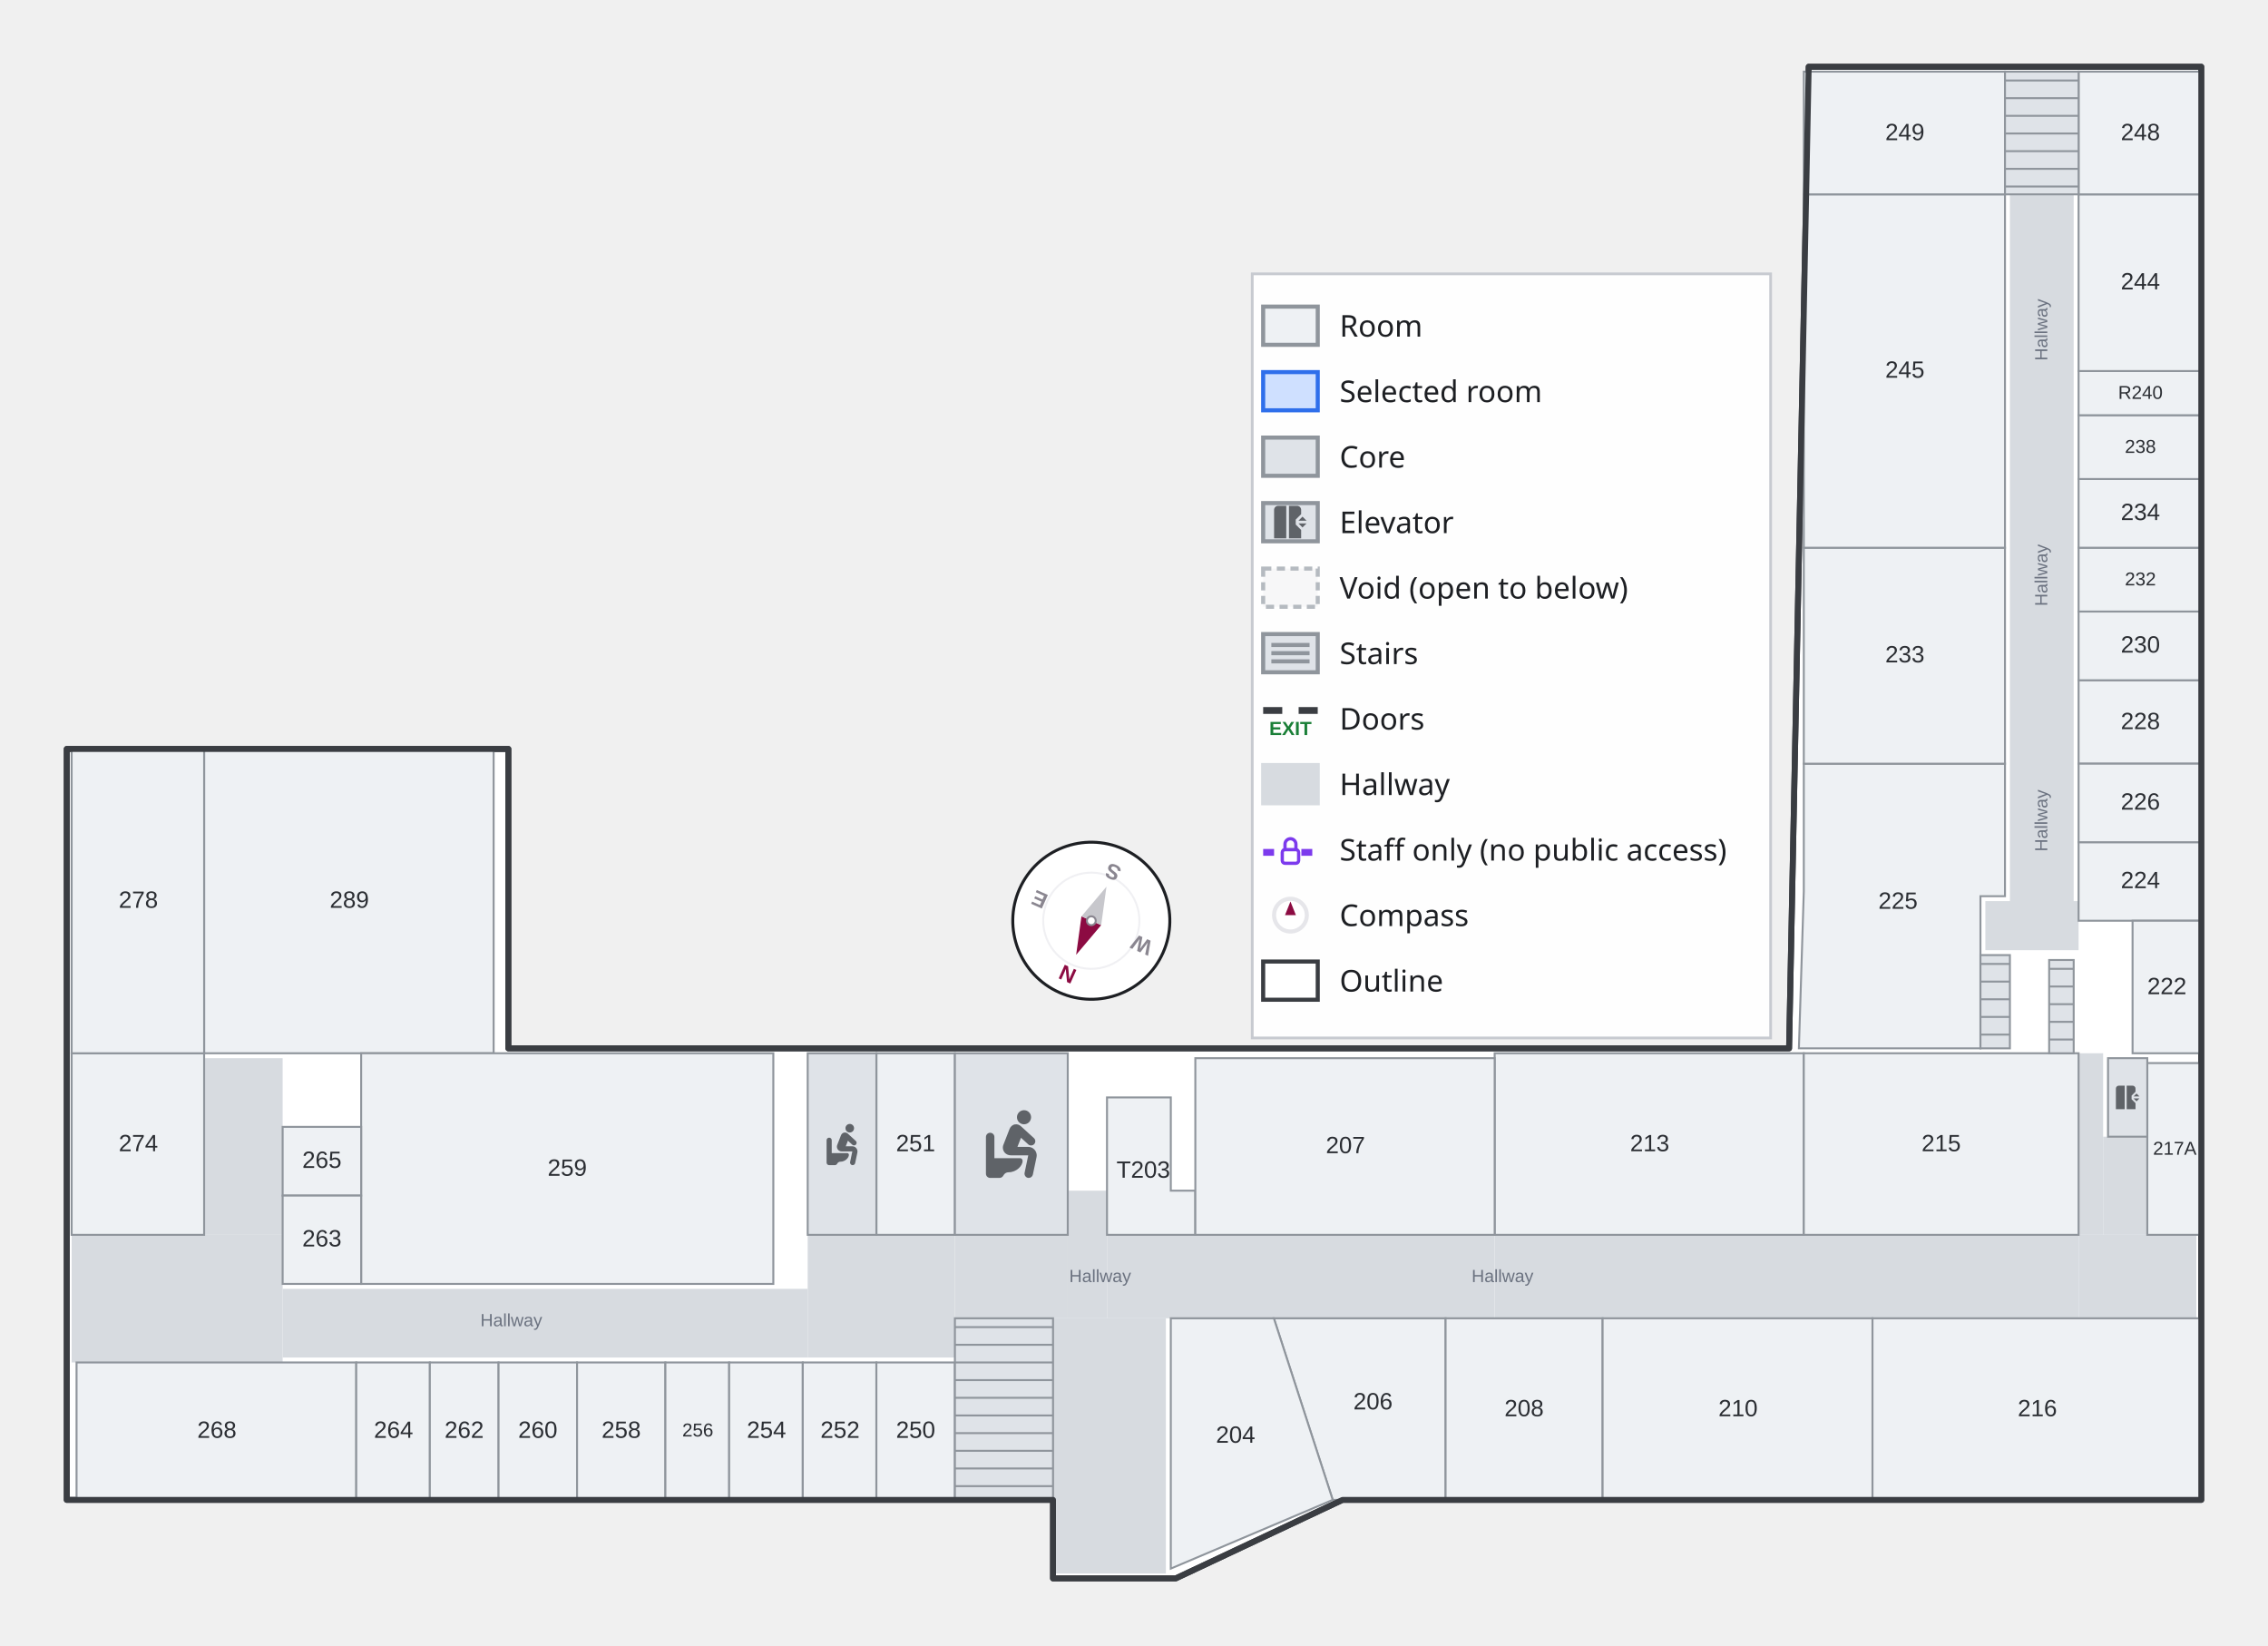
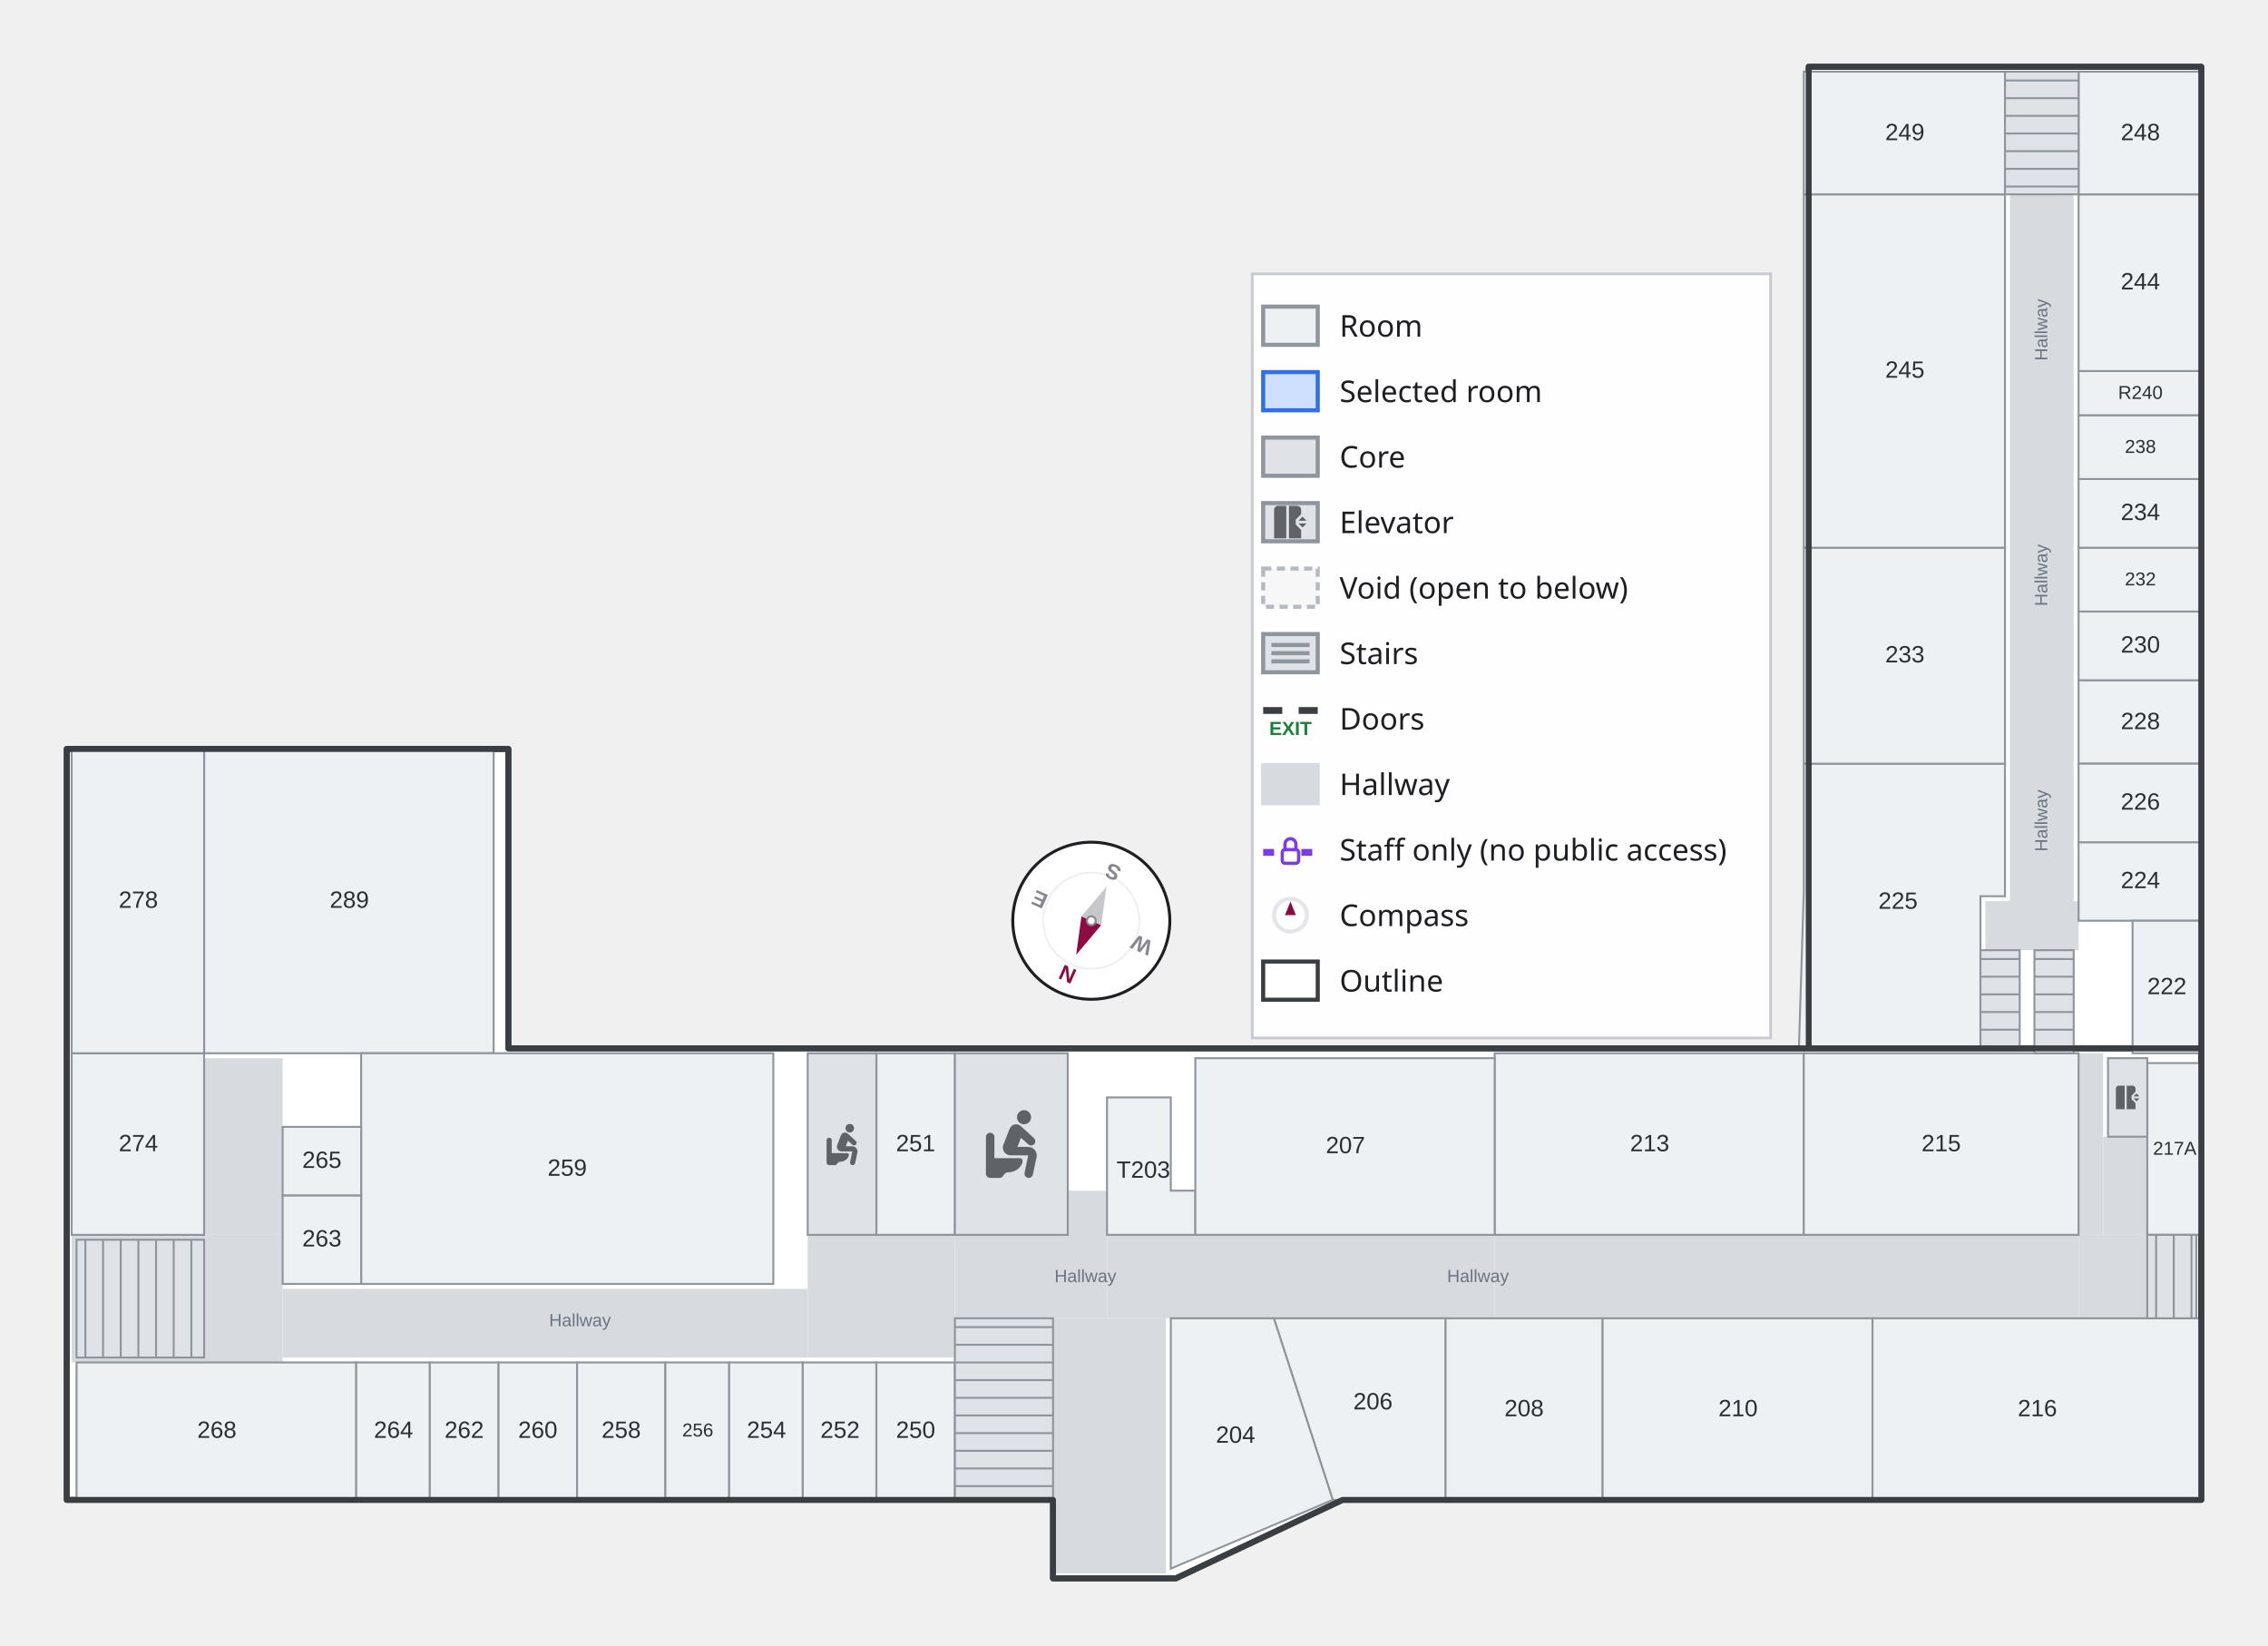
<svg xmlns="http://www.w3.org/2000/svg" viewBox="-1033 -143 2311 1676" font-family="-apple-system, 'SF Pro Text', 'Helvetica Neue', Arial, sans-serif">
  <style>
    .floor { fill: #ffffff; stroke: #3a3d42; stroke-width: 6; stroke-linejoin: round; }
    .room  { fill: #eef1f4; stroke: #8f959c; stroke-width: 2; }
    .ours  { fill: #f5e3ea; stroke: #8f959c; stroke-width: 2; }
    .core  { fill: #dfe3e8; stroke: #8f959c; stroke-width: 2; }
    .void  { fill: #f7f7f8; stroke: #b5bac0; stroke-width: 2; stroke-dasharray: 10 8; }
    .dim   { fill: #8a8f96; text-anchor: middle; dominant-baseline: middle; }
    .stair { stroke: #8f959c; stroke-width: 2; }
    .hall  { fill: #d7dbe0; stroke: none; }
    .hall-lbl { fill: #6b7280; font-size: 18px; text-anchor: middle; dominant-baseline: middle; }
    .authwall { stroke: #7c3aed; stroke-width: 6; stroke-dasharray: 10 8; }
    .door  { stroke: #ffffff; stroke-width: 10; }
    .lbl   { fill: #2b2e33; font-size: 24px; text-anchor: middle; dominant-baseline: middle; }
    .lblS  { fill: #2b2e33; font-size: 19px; text-anchor: middle; dominant-baseline: middle; }
    .name  { fill: #1d1f23; font-size: 30px; font-weight: 700; text-anchor: middle; dominant-baseline: middle; }
    .exit  { fill: #1a7f37; font-size: 20px; font-weight: 700; text-anchor: middle; dominant-baseline: middle; }
    .compass-letter { font-size: 22px; font-weight: 600; fill: #8a8690; text-anchor: middle; }
    .compass-north  { fill: #8C0B42; }
    .floor-edge { fill:none; stroke:#3a3d42; stroke-width:6; stroke-linejoin:round; }
  </style>
-   <polygon class="floor" points="810,-75 1210,-75 1210,1385 335,1385 165,1465 40,1465 40,1385 -965,1385 -965,620 -515,620 -515,925 790,925" />
+   <polygon class="floor" points="810,-75 1210,-75 1210,1385 335,1385 165,1465 40,1465 40,1385 -965,1385 -965,620 -515,620 -515,925 140,925 1210,925 810,925" />
  <rect class="hall" x="55" y="1070" width="40" height="130" />
  <rect class="hall" x="-60" y="1115" width="115" height="85" />
  <rect class="hall" x="95" y="1115" width="395" height="85" />
  <rect class="hall" x="490" y="1115" width="595" height="85" />
  <rect class="hall" x="-825" y="935" width="80" height="180" />
  <rect class="hall" x="-210" y="1115" width="150" height="125" />
  <rect class="hall" x="-960" y="1115" width="215" height="130" />
  <rect class="hall" x="-745" y="1170" width="535" height="70" />
  <rect class="hall" x="1085" y="1115" width="120" height="85" />
  <rect class="hall" x="1085" y="930" width="25" height="185" />
  <rect class="hall" x="990" y="775" width="95" height="50" />
  <rect class="hall" x="1110" y="1015" width="45" height="100" />
  <rect class="hall" x="40" y="1200" width="115" height="260" />
  <rect class="hall" x="1015" y="55" width="65" height="725" />
-   <text class="hall-lbl" x="498" y="1158">Hallway</text>
-   <text class="hall-lbl" x="-512" y="1203">Hallway</text>
-   <text class="hall-lbl" x="88" y="1158">Hallway</text>
+   <text class="hall-lbl" x="473" y="1158">Hallway</text>
+   <text class="hall-lbl" x="-442" y="1203">Hallway</text>
+   <text class="hall-lbl" x="73" y="1158">Hallway</text>
  <text class="hall-lbl" transform="rotate(-90 1048 443)" x="1048" y="443">Hallway</text>
  <text class="hall-lbl" transform="rotate(-90 1048 193)" x="1048" y="193">Hallway</text>
  <text class="hall-lbl" transform="rotate(-90 1048 693)" x="1048" y="693">Hallway</text>
  <polygon class="room" points="1085,550 1210,550 1210,635 1085,635" />
  <text class="lbl" x="1148" y="593">228</text>
  <polygon class="room" points="1085,715 1210,715 1210,795 1085,795" />
  <text class="lbl" x="1148" y="755">224</text>
  <rect class="room" x="-825" y="620" width="295" height="310" />
  <text class="lbl" x="-677" y="775">289</text>
  <polygon class="room" points="1140,795 1210,795 1210,930 1140,930" />
  <text class="lbl" x="1175" y="863">222</text>
  <rect class="room" x="1155" y="940" width="55" height="175" />
  <text class="lblS" x="1183" y="1028">217A</text>
  <polygon class="room" points="-140,930 -60,930 -60,1115 -140,1115" />
  <text class="lbl" x="-100" y="1023">251</text>
  <rect class="room" x="490" y="930" width="315" height="185" />
  <text class="lbl" x="648" y="1023">213</text>
  <polygon class="room" points="160,975 160,1070 185,1070 185,1115 95,1115 95,975" />
  <text class="lbl" x="132" y="1050">T203</text>
  <polygon class="room" points="440,1200 440,1385 325,1385 265,1200" />
  <text class="lbl" x="366" y="1286">206</text>
  <polygon class="room" points="265,1200 325,1385 160,1455 160,1200" />
  <text class="lbl" x="226" y="1320">204</text>
  <polygon class="room" points="-670,1245 -670,1385 -955,1385 -955,1245" />
  <text class="lbl" x="-812" y="1315">268</text>
  <rect class="room" x="1085" y="635" width="125" height="80" />
  <text class="lbl" x="1148" y="675">226</text>
  <polygon class="room" points="805,635 905,635 1010,635 1010,770 985,770 985,925 800,925 805,765" />
  <text class="lbl" x="901" y="776">225</text>
  <rect class="room" x="-960" y="930" width="135" height="185" />
  <text class="lbl" x="-892" y="1023">274</text>
  <rect class="room" x="-665" y="930" width="420" height="235" />
  <text class="lbl" x="-455" y="1048">259</text>
  <rect class="room" x="805" y="930" width="280" height="185" />
  <text class="lbl" x="945" y="1023">215</text>
  <rect class="room" x="185" y="935" width="305" height="180" />
  <text class="lbl" x="338" y="1025">207</text>
  <rect class="room" x="-745" y="1005" width="80" height="70" />
  <text class="lbl" x="-705" y="1040">265</text>
  <rect class="room" x="-745" y="1075" width="80" height="90" />
  <text class="lbl" x="-705" y="1120">263</text>
  <rect class="room" x="440" y="1200" width="160" height="185" />
  <text class="lbl" x="520" y="1293">208</text>
  <rect class="room" x="600" y="1200" width="275" height="185" />
  <text class="lbl" x="738" y="1293">210</text>
  <rect class="room" x="875" y="1200" width="335" height="185" />
  <text class="lbl" x="1043" y="1293">216</text>
  <rect class="room" x="-670" y="1245" width="75" height="140" />
  <text class="lbl" x="-632" y="1315">264</text>
  <rect class="room" x="-595" y="1245" width="70" height="140" />
  <text class="lbl" x="-560" y="1315">262</text>
  <rect class="room" x="-525" y="1245" width="80" height="140" />
  <text class="lbl" x="-485" y="1315">260</text>
  <rect class="room" x="-445" y="1245" width="90" height="140" />
  <text class="lbl" x="-400" y="1315">258</text>
  <rect class="room" x="-355" y="1245" width="65" height="140" />
  <text class="lblS" x="-322" y="1315">256</text>
  <rect class="room" x="-290" y="1245" width="75" height="140" />
  <text class="lbl" x="-252" y="1315">254</text>
  <rect class="room" x="-215" y="1245" width="75" height="140" />
  <text class="lbl" x="-177" y="1315">252</text>
  <rect class="room" x="-140" y="1245" width="80" height="140" />
  <text class="lbl" x="-100" y="1315">250</text>
  <rect class="room" x="-960" y="620" width="135" height="310" />
  <text class="lbl" x="-892" y="775">278</text>
  <rect class="core" x="1115" y="935" width="40" height="80" />
  <g class="icon" transform="translate(1123,963) scale(1)">
    <path d="m21 16-3-3h6zm0-8-3 3h6zm-12-8h-6c-1.654 0-3 1.346-3 3v21h9zm11 6.171v-3.171c0-1.654-1.346-3-3-3h-6v24h9v-6.171l-4-4v-3.657l4-4z" fill="#5f6368" />
  </g>
  <rect class="room" x="805" y="415" width="205" height="220" />
  <text class="lbl" x="908" y="525">233</text>
  <rect class="room" x="1085" y="480" width="125" height="70" />
  <text class="lbl" x="1148" y="515">230</text>
  <rect class="room" x="1085" y="415" width="125" height="65" />
  <text class="lblS" x="1148" y="448">232</text>
  <rect class="room" x="1085" y="345" width="125" height="70" />
  <text class="lbl" x="1148" y="380">234</text>
  <rect class="room" x="1085" y="280" width="125" height="65" />
  <text class="lblS" x="1148" y="313">238</text>
  <rect class="room" x="1085" y="235" width="125" height="45" />
  <text class="lblS" x="1148" y="258">R240</text>
  <rect class="room" x="1085" y="55" width="125" height="180" />
  <text class="lbl" x="1148" y="145">244</text>
  <rect class="room" x="1085" y="-70" width="125" height="125" />
  <text class="lbl" x="1148" y="-7">248</text>
  <rect class="room" x="805" y="55" width="205" height="360" />
  <text class="lbl" x="908" y="235">245</text>
  <rect class="room" x="805" y="-70" width="205" height="125" />
  <text class="lbl" x="908" y="-7">249</text>
  <rect class="core" x="-60" y="930" width="115" height="185" />
  <g class="icon" transform="translate(-37,988) scale(2.875)">
    <path d="m16 18c0 1.608-2.065 4-5 4-.774 0-1.446.44-1.778 1.084-.277.536-.779.916-1.381.916h-3.34c-.828 0-1.5-.672-1.5-1.5v-13c0-.829.672-1.5 1.5-1.5s1.5.671 1.5 1.5v7.5h8.999c1 0 1 1 1 1zm.5-13c1.381 0 2.5-1.119 2.5-2.5s-1.119-2.5-2.5-2.5-2.5 1.119-2.5 2.5 1.119 2.5 2.5 2.5zm3.162 8.514c-.514-.357-1.143-.514-1.769-.514h-3.727s1.256-3.232 1.256-3.232l2.567 2.34c.611.557 1.559.516 2.119-.098.559-.612.515-1.561-.098-2.119l-4.641-4.231s-.011-.005-.016-.009c-.512-.475-1.23-.742-2.044-.623-.884.129-1.608.779-1.932 1.611l-2.122 5.457c-.453.976-.303 2.12.417 2.959.546.636 1.385.945 2.223.945.137-.001 6.102 0 6.102 0l-1.281 6.121c-.235.937.497 1.912 1.455 1.879.693 0 1.317-.485 1.466-1.191l1.296-6.148c.25-1.185-.218-2.416-1.273-3.148z" fill="#5f6368" />
  </g>
  <rect class="core" x="-210" y="930" width="70" height="185" />
  <g class="icon" transform="translate(-196,1002) scale(1.75)">
    <path d="m16 18c0 1.608-2.065 4-5 4-.774 0-1.446.44-1.778 1.084-.277.536-.779.916-1.381.916h-3.34c-.828 0-1.5-.672-1.5-1.5v-13c0-.829.672-1.5 1.5-1.5s1.5.671 1.5 1.5v7.5h8.999c1 0 1 1 1 1zm.5-13c1.381 0 2.5-1.119 2.5-2.5s-1.119-2.5-2.5-2.5-2.5 1.119-2.5 2.5 1.119 2.5 2.5 2.5zm3.162 8.514c-.514-.357-1.143-.514-1.769-.514h-3.727s1.256-3.232 1.256-3.232l2.567 2.34c.611.557 1.559.516 2.119-.098.559-.612.515-1.561-.098-2.119l-4.641-4.231s-.011-.005-.016-.009c-.512-.475-1.23-.742-2.044-.623-.884.129-1.608.779-1.932 1.611l-2.122 5.457c-.453.976-.303 2.12.417 2.959.546.636 1.385.945 2.223.945.137-.001 6.102 0 6.102 0l-1.281 6.121c-.235.937.497 1.912 1.455 1.879.693 0 1.317-.485 1.466-1.191l1.296-6.148c.25-1.185-.218-2.416-1.273-3.148z" fill="#5f6368" />
  </g>
  <rect class="core" x="-60" y="1200" width="100" height="185" />
  <g class="stair">
    <line x1="-60" y1="1209" x2="40" y2="1209" />
    <line x1="-60" y1="1227" x2="40" y2="1227" />
    <line x1="-60" y1="1245" x2="40" y2="1245" />
    <line x1="-60" y1="1263" x2="40" y2="1263" />
    <line x1="-60" y1="1281" x2="40" y2="1281" />
    <line x1="-60" y1="1299" x2="40" y2="1299" />
    <line x1="-60" y1="1317" x2="40" y2="1317" />
    <line x1="-60" y1="1335" x2="40" y2="1335" />
    <line x1="-60" y1="1353" x2="40" y2="1353" />
    <line x1="-60" y1="1371" x2="40" y2="1371" />
  </g>
-   <rect class="core" x="985" y="830" width="30" height="95" />
-   <g class="stair">
-     <line x1="985" y1="839" x2="1015" y2="839" />
-     <line x1="985" y1="857" x2="1015" y2="857" />
-     <line x1="985" y1="875" x2="1015" y2="875" />
-     <line x1="985" y1="893" x2="1015" y2="893" />
-     <line x1="985" y1="911" x2="1015" y2="911" />
-   </g>
-   <rect class="core" x="1055" y="835" width="25" height="95" />
-   <g class="stair">
-     <line x1="1055" y1="844" x2="1080" y2="844" />
-     <line x1="1055" y1="862" x2="1080" y2="862" />
-     <line x1="1055" y1="880" x2="1080" y2="880" />
-     <line x1="1055" y1="898" x2="1080" y2="898" />
-     <line x1="1055" y1="916" x2="1080" y2="916" />
+   <rect class="core" x="985" y="825" width="40" height="100" />
+   <g class="stair">
+     <line x1="985" y1="834" x2="1025" y2="834" />
+     <line x1="985" y1="852" x2="1025" y2="852" />
+     <line x1="985" y1="870" x2="1025" y2="870" />
+     <line x1="985" y1="888" x2="1025" y2="888" />
+     <line x1="985" y1="906" x2="1025" y2="906" />
+     <line x1="985" y1="924" x2="1025" y2="924" />
+   </g>
+   <rect class="core" x="1040" y="825" width="40" height="105" />
+   <g class="stair">
+     <line x1="1040" y1="834" x2="1080" y2="834" />
+     <line x1="1040" y1="852" x2="1080" y2="852" />
+     <line x1="1040" y1="870" x2="1080" y2="870" />
+     <line x1="1040" y1="888" x2="1080" y2="888" />
+     <line x1="1040" y1="906" x2="1080" y2="906" />
+     <line x1="1040" y1="924" x2="1080" y2="924" />
  </g>
  <rect class="core" x="1010" y="-70" width="75" height="125" />
  <g class="stair">
    <line x1="1010" y1="-61" x2="1085" y2="-61" />
    <line x1="1010" y1="-43" x2="1085" y2="-43" />
    <line x1="1010" y1="-25" x2="1085" y2="-25" />
    <line x1="1010" y1="-7" x2="1085" y2="-7" />
    <line x1="1010" y1="11" x2="1085" y2="11" />
    <line x1="1010" y1="29" x2="1085" y2="29" />
    <line x1="1010" y1="47" x2="1085" y2="47" />
  </g>
-   <polygon class="floor-edge" points="810,-75 1210,-75 1210,1385 335,1385 165,1465 40,1465 40,1385 -965,1385 -965,620 -515,620 -515,925 790,925" />
+   <rect class="core" x="-955" y="1120" width="130" height="120" />
+   <g class="stair">
+     <line x1="-946" y1="1120" x2="-946" y2="1240" />
+     <line x1="-928" y1="1120" x2="-928" y2="1240" />
+     <line x1="-910" y1="1120" x2="-910" y2="1240" />
+     <line x1="-892" y1="1120" x2="-892" y2="1240" />
+     <line x1="-874" y1="1120" x2="-874" y2="1240" />
+     <line x1="-856" y1="1120" x2="-856" y2="1240" />
+     <line x1="-838" y1="1120" x2="-838" y2="1240" />
+   </g>
+   <rect class="core" x="1155" y="1115" width="50" height="85" />
+   <g class="stair">
+     <line x1="1164" y1="1115" x2="1164" y2="1200" />
+     <line x1="1182" y1="1115" x2="1182" y2="1200" />
+     <line x1="1200" y1="1115" x2="1200" y2="1200" />
+   </g>
+   <polygon class="floor-edge" points="810,-75 1210,-75 1210,1385 335,1385 165,1465 40,1465 40,1385 -965,1385 -965,620 -515,620 -515,925 140,925 1210,925 810,925" />
  <g class="compass" transform="translate(79,795) rotate(204)">
    <circle r="80" fill="#ffffff" stroke="#1d1f23" stroke-width="3" />
    <circle r="49" fill="none" stroke="#f0f0f3" stroke-width="2" />
    <path d="M0,-38 L11,0 L-11,0 Z" fill="#8C0B42" />
    <path d="M0,38 L11,0 L-11,0 Z" fill="#c7c7cc" />
    <circle r="4.5" fill="#ffffff" stroke="#8a8690" stroke-width="2" />
    <text class="compass-letter compass-north" x="0" y="-52">N</text>
    <text class="compass-letter" x="0" y="62">S</text>
    <text class="compass-letter" x="57" y="6">E</text>
    <text class="compass-letter" x="-57" y="6">W</text>
  </g>
  <g class="legend" transform="translate(243,136) scale(2.78)">
    <rect x="0" y="0" width="190" height="280" fill="#ffffff" fill-opacity="0.92" stroke="#c7cad0" stroke-width="1" />
    <g transform="translate(4,12)">
      <rect x="0" y="0" width="20" height="14" fill="#eef1f4" stroke="#8f959c" stroke-width="1.5" />
      <text x="28" y="11" font-size="11" fill="#1d1f23" font-family="sans-serif">Room</text>
    </g>
    <g transform="translate(4,36)">
      <rect x="0" y="0" width="20" height="14" fill="#cfe0ff" stroke="#2f6feb" stroke-width="1.5" />
      <text x="28" y="11" font-size="11" fill="#1d1f23" font-family="sans-serif">Selected room</text>
    </g>
    <g transform="translate(4,60)">
      <rect x="0" y="0" width="20" height="14" fill="#dfe3e8" stroke="#8f959c" stroke-width="1.5" />
      <text x="28" y="11" font-size="11" fill="#1d1f23" font-family="sans-serif">Core</text>
    </g>
    <g transform="translate(4,84)">
      <rect x="0" y="0" width="20" height="14" fill="#dfe3e8" stroke="#8f959c" stroke-width="1.5" />
      <g class="icon" transform="translate(4,1) scale(0.496)">
        <path d="m21 16-3-3h6zm0-8-3 3h6zm-12-8h-6c-1.654 0-3 1.346-3 3v21h9zm11 6.171v-3.171c0-1.654-1.346-3-3-3h-6v24h9v-6.171l-4-4v-3.657l4-4z" fill="#5f6368" />
      </g>
      <text x="28" y="11" font-size="11" fill="#1d1f23" font-family="sans-serif">Elevator</text>
    </g>
    <g transform="translate(4,108)">
      <rect x="0" y="0" width="20" height="14" fill="#f7f7f8" stroke="#b5bac0" stroke-width="1.5" stroke-dasharray="3 2" />
      <text x="28" y="11" font-size="11" fill="#1d1f23" font-family="sans-serif">Void (open to below)</text>
    </g>
    <g transform="translate(4,132)">
      <rect x="0" y="0" width="20" height="14" fill="#dfe3e8" stroke="#8f959c" stroke-width="1.5" />
      <line x1="3" y1="4" x2="17" y2="4" stroke="#8f959c" stroke-width="1.5" />
      <line x1="3" y1="7" x2="17" y2="7" stroke="#8f959c" stroke-width="1.5" />
      <line x1="3" y1="10" x2="17" y2="10" stroke="#8f959c" stroke-width="1.5" />
      <text x="28" y="11" font-size="11" fill="#1d1f23" font-family="sans-serif">Stairs</text>
    </g>
    <g transform="translate(4,156)">
      <line x1="0" y1="4" x2="7" y2="4" stroke="#3a3d42" stroke-width="2.5" />
      <line x1="13" y1="4" x2="20" y2="4" stroke="#3a3d42" stroke-width="2.5" />
      <text x="10" y="13" fill="#1a7f37" font-size="7" font-weight="700" text-anchor="middle">EXIT</text>
      <text x="28" y="11" font-size="11" fill="#1d1f23" font-family="sans-serif">Doors</text>
    </g>
    <g transform="translate(4,180)">
      <rect x="0" y="0" width="20" height="14" fill="#d7dbe0" stroke="#d7dbe0" stroke-width="1.5" />
      <text x="28" y="11" font-size="11" fill="#1d1f23" font-family="sans-serif">Hallway</text>
    </g>
    <g transform="translate(4,204)">
      <line x1="0" y1="8" x2="20" y2="8" stroke="#7c3aed" stroke-width="2.5" stroke-dasharray="4 3" />
      <path d="M8,7 V5 A2,2 0 0 1 12,5 V7" fill="none" stroke="#7c3aed" stroke-width="1.2" />
      <rect x="7" y="7" width="6" height="5" rx="1" fill="#ffffff" stroke="#7c3aed" stroke-width="1.2" />
      <text x="28" y="11" font-size="11" fill="#1d1f23" font-family="sans-serif">Staff only (no public access)</text>
    </g>
    <g transform="translate(4,228)">
      <circle cx="10" cy="7" r="6" fill="#ffffff" stroke="#e6e6ea" stroke-width="1.5" />
      <path d="M10,2 L12,7 L8,7 Z" fill="#8C0B42" />
      <text x="28" y="11" font-size="11" fill="#1d1f23" font-family="sans-serif">Compass</text>
    </g>
    <g transform="translate(4,252)">
      <rect x="0" y="0" width="20" height="14" fill="#ffffff" stroke="#3a3d42" stroke-width="1.5" />
      <text x="28" y="11" font-size="11" fill="#1d1f23" font-family="sans-serif">Outline</text>
    </g>
  </g>
</svg>
